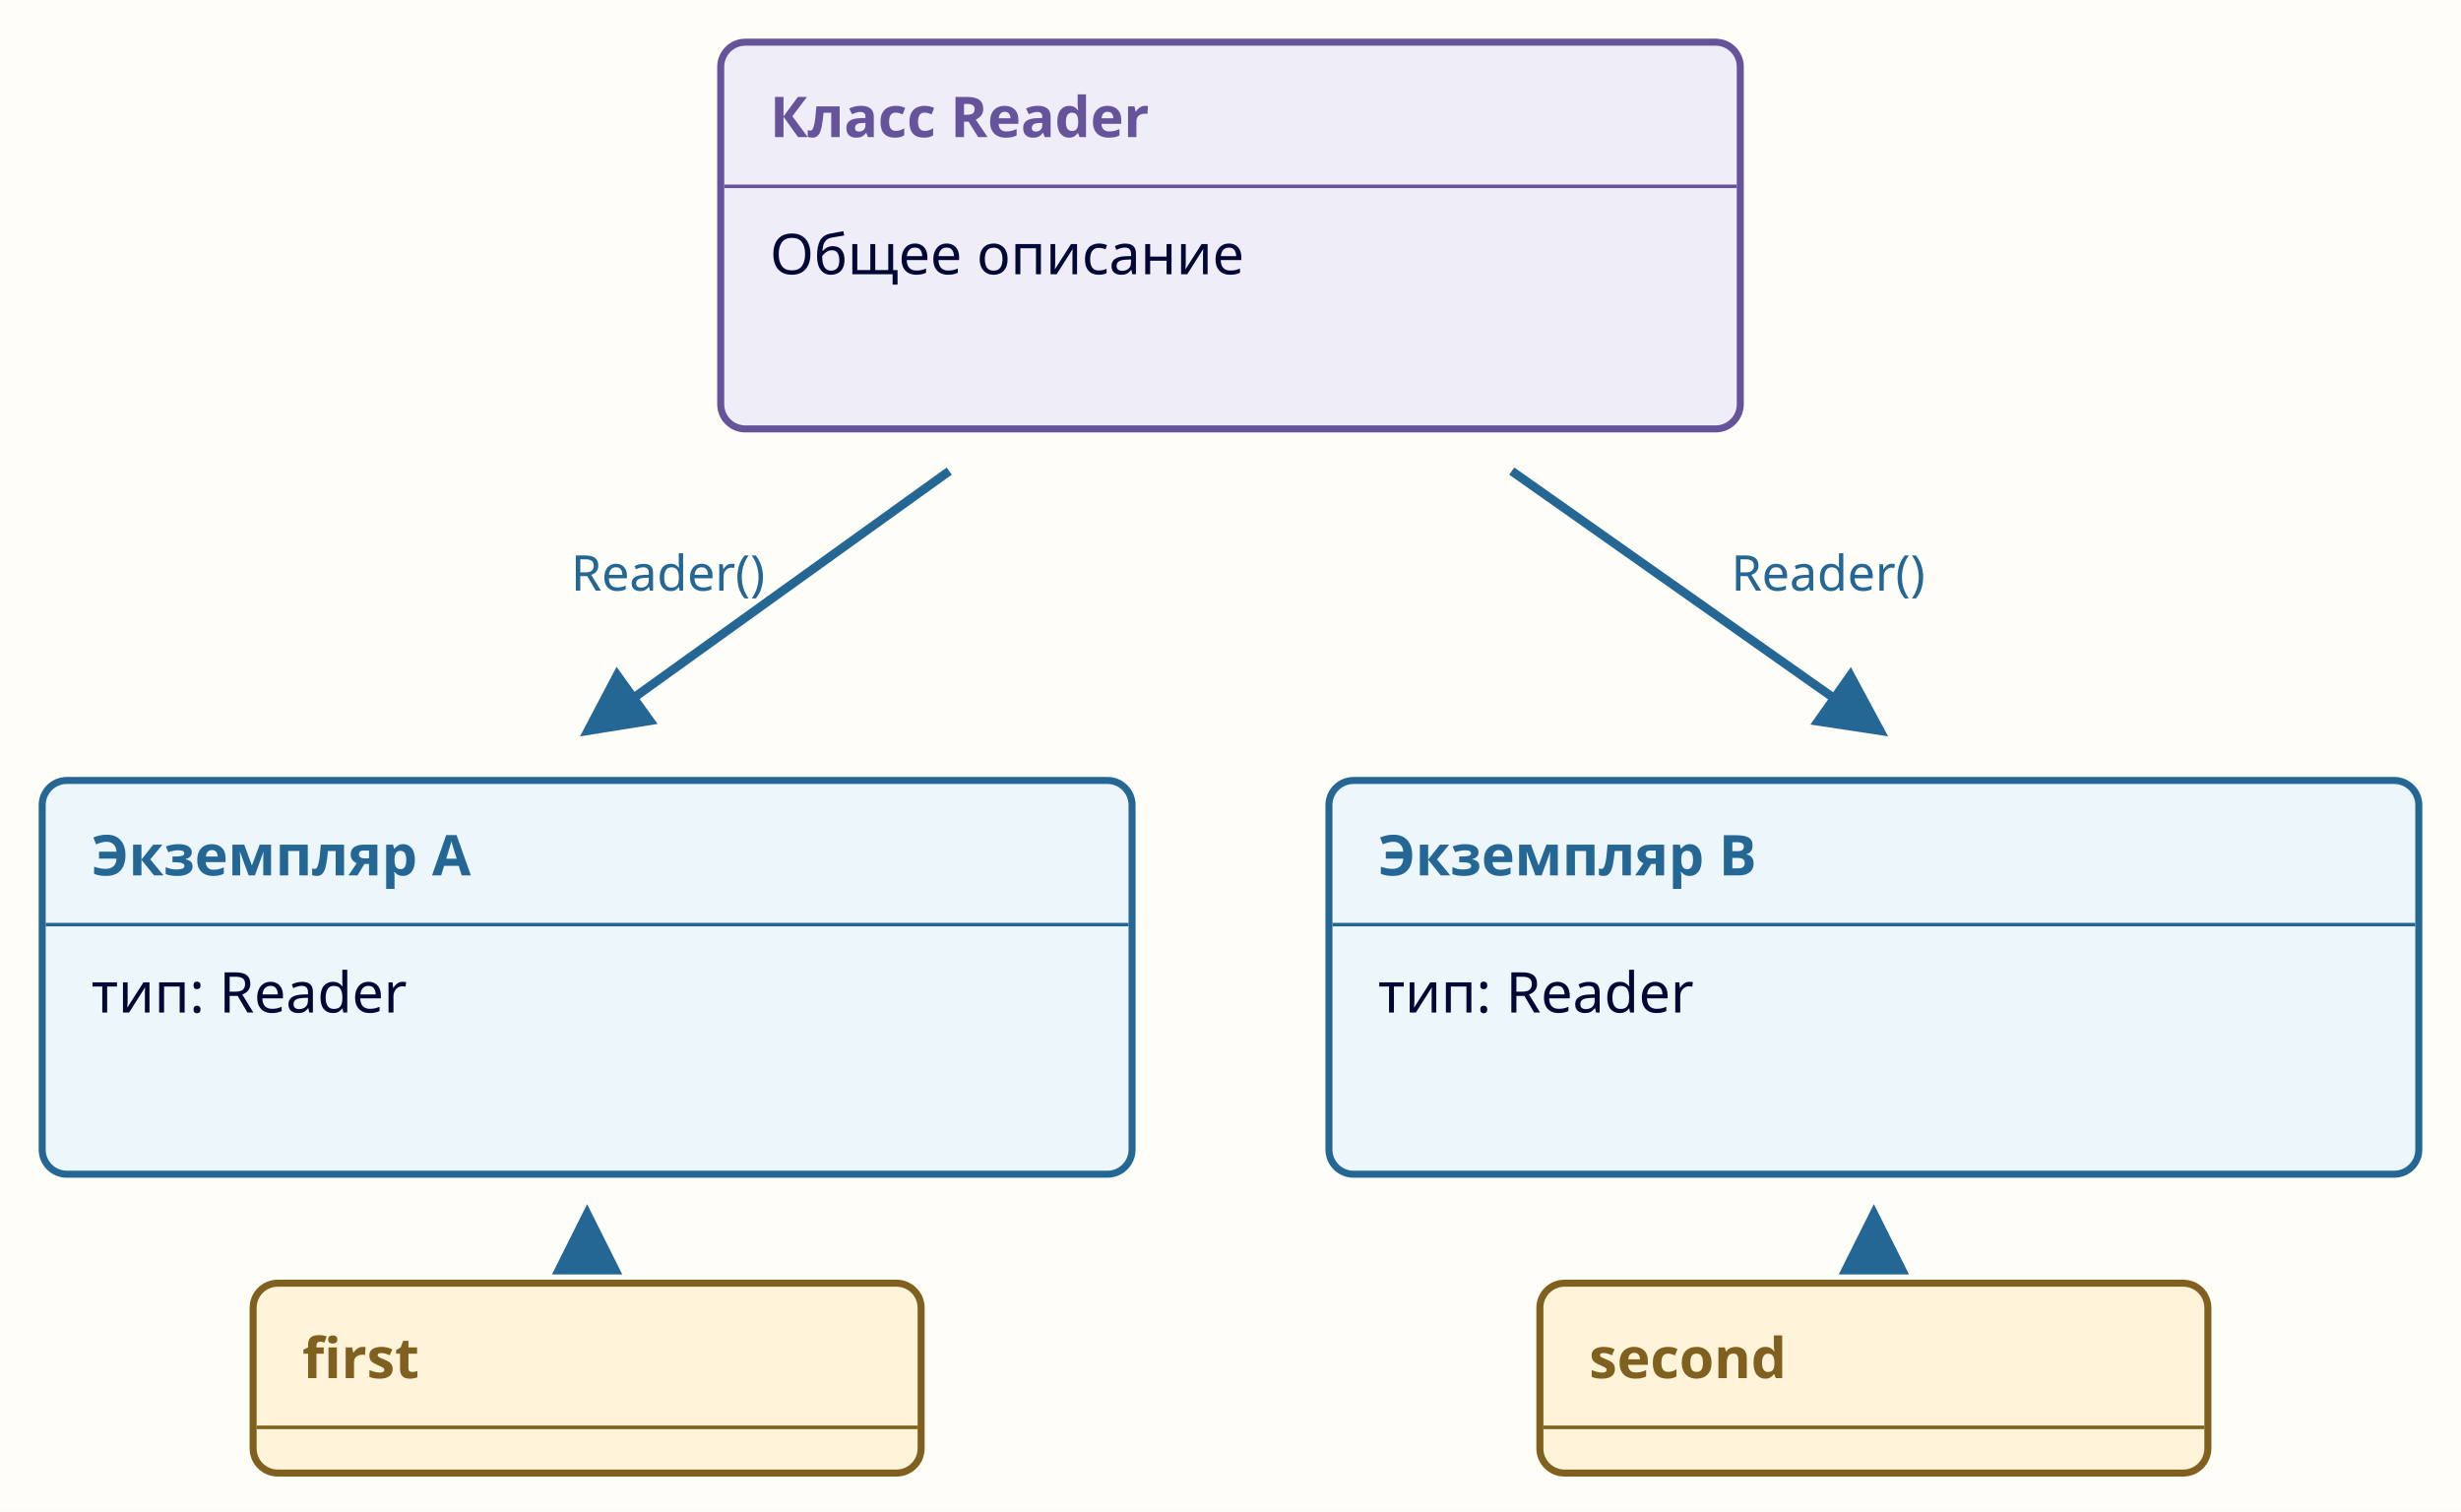
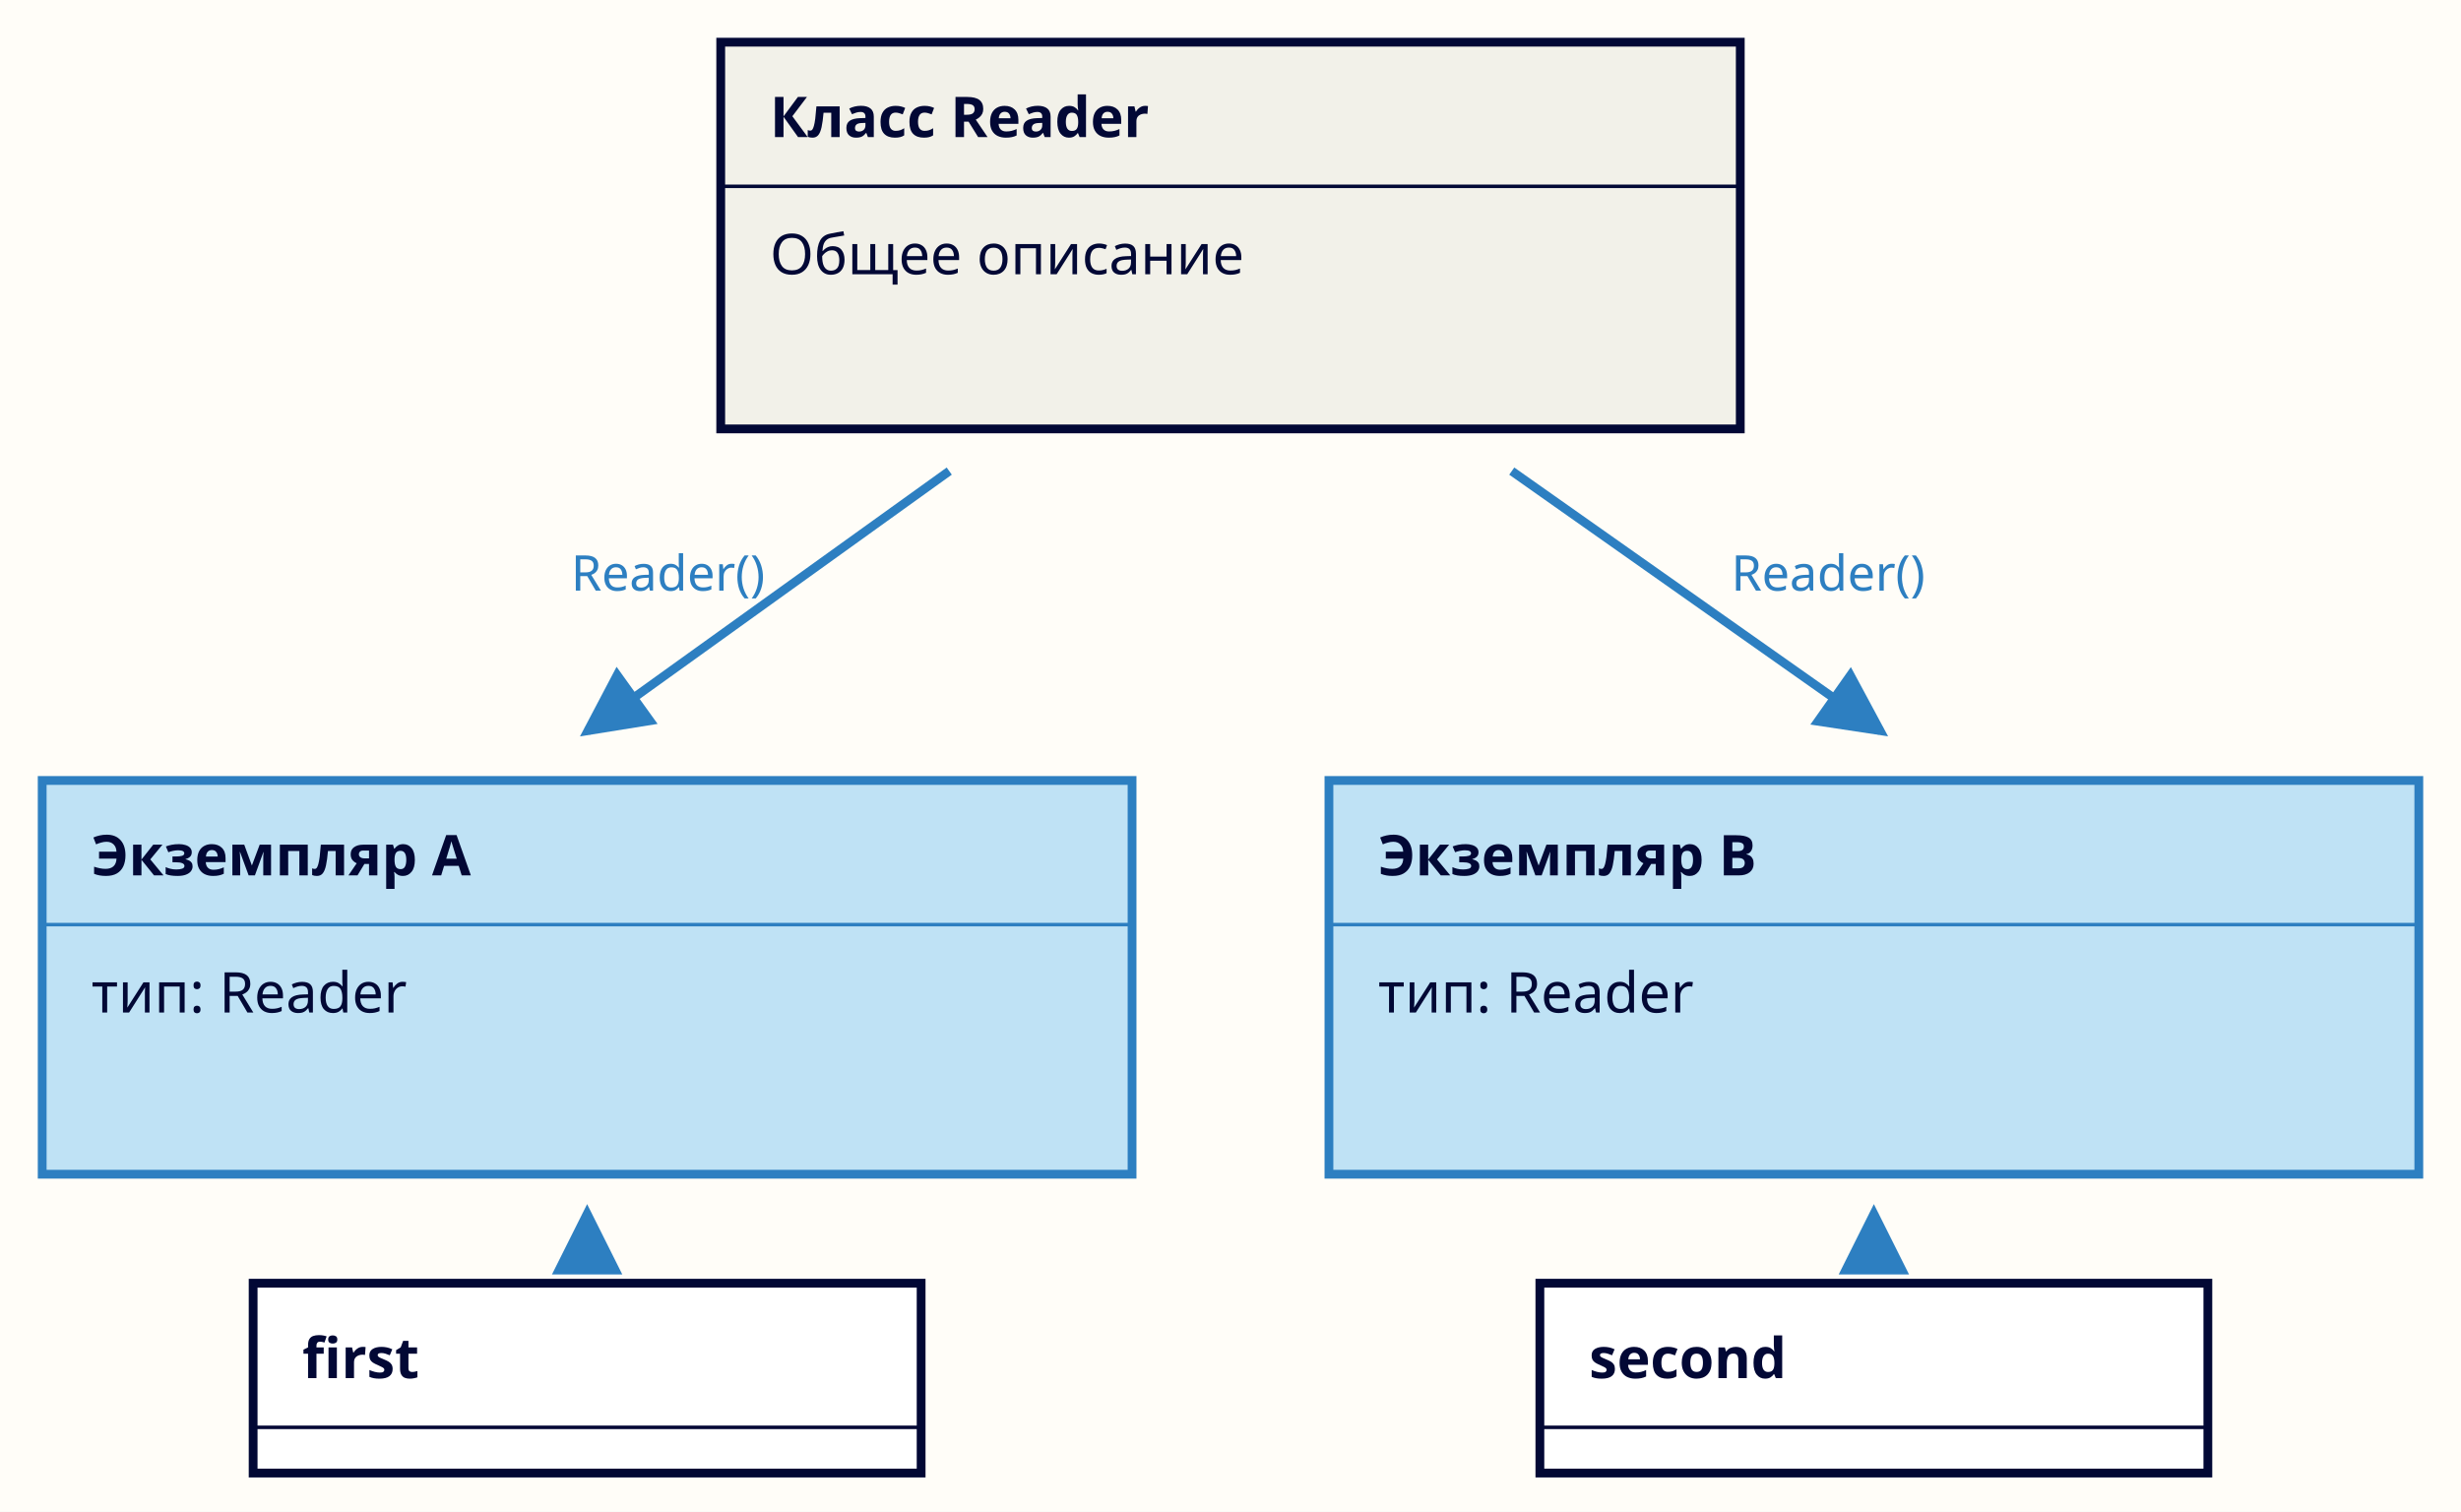
<svg xmlns="http://www.w3.org/2000/svg" width="700" height="430" viewBox="0 0 700 430" role="img" aria-labelledby="title desc">
  <defs>
    <marker id="arrow" markerWidth="8" markerHeight="8" refX="7" refY="4" orient="auto">
-       <path d="M0 0 L8 4 L0 8Z" fill="#246795" />
+       <path d="M0 0 L8 4 L0 8Z" fill="#2D7FC1" />
    </marker>
  </defs>
  <rect width="700" height="430" fill="#fffdf8" />
  <g font-family="system-ui, sans-serif" font-size="16" fill="#020835">
-     <rect x="205" y="12" width="290" height="110" rx="7" fill="#eeedf8" stroke="#65539b" stroke-width="2" />
-     <path d="M206 53 H494" stroke="#65539b" />
-     <text x="219" y="39" font-weight="700" fill="#65539b">Класс Reader</text>
+     <rect x="205" y="12" width="290" height="110" rx="0" fill="#F2F1E9" stroke="#020835" stroke-width="2.5" />
+     <path d="M206 53 H494" stroke="#020835" />
+     <text x="219" y="39" font-weight="700" fill="#020835">Класс Reader</text>
    <text x="219" y="78">Общее описание</text>
-     <path d="M270 134 L167 208" fill="none" stroke="#246795" stroke-width="2.5" marker-end="url(#arrow)" />
-     <text x="190" y="168" text-anchor="middle" font-size="14" fill="#246795">Reader()</text>
-     <path d="M430 134 L535 208" fill="none" stroke="#246795" stroke-width="2.5" marker-end="url(#arrow)" />
-     <text x="520" y="168" text-anchor="middle" font-size="14" fill="#246795">Reader()</text>
-     <rect x="12" y="222" width="310" height="112" rx="7" fill="#edf6fb" stroke="#246795" stroke-width="2" />
-     <path d="M13 263 H321" stroke="#246795" />
-     <text x="26" y="249" font-weight="700" fill="#246795">Экземпляр A</text>
+     <path d="M270 134 L167 208" fill="none" stroke="#2D7FC1" stroke-width="2.5" marker-end="url(#arrow)" />
+     <text x="190" y="168" text-anchor="middle" font-size="14" fill="#2D7FC1">Reader()</text>
+     <path d="M430 134 L535 208" fill="none" stroke="#2D7FC1" stroke-width="2.5" marker-end="url(#arrow)" />
+     <text x="520" y="168" text-anchor="middle" font-size="14" fill="#2D7FC1">Reader()</text>
+     <rect x="12" y="222" width="310" height="112" rx="0" fill="#BFE2F5" stroke="#2D7FC1" stroke-width="2.5" />
+     <path d="M13 263 H321" stroke="#2D7FC1" />
+     <text x="26" y="249" font-weight="700" fill="#020835">Экземпляр A</text>
    <text x="26" y="288">тип: Reader</text>
-     <rect x="378" y="222" width="310" height="112" rx="7" fill="#edf6fb" stroke="#246795" stroke-width="2" />
-     <path d="M379 263 H687" stroke="#246795" />
-     <text x="392" y="249" font-weight="700" fill="#246795">Экземпляр B</text>
+     <rect x="378" y="222" width="310" height="112" rx="0" fill="#BFE2F5" stroke="#2D7FC1" stroke-width="2.5" />
+     <path d="M379 263 H687" stroke="#2D7FC1" />
+     <text x="392" y="249" font-weight="700" fill="#020835">Экземпляр B</text>
    <text x="392" y="288">тип: Reader</text>
-     <rect x="72" y="365" width="190" height="54" rx="7" fill="#fff3da" stroke="#80601f" stroke-width="2" />
-     <path d="M73 406 H261" stroke="#80601f" />
-     <text x="86" y="392" font-weight="700" fill="#80601f">first</text>
-     <path d="M167 357 L167 345" fill="none" stroke="#246795" stroke-width="2.5" marker-end="url(#arrow)" />
-     <rect x="438" y="365" width="190" height="54" rx="7" fill="#fff3da" stroke="#80601f" stroke-width="2" />
-     <path d="M439 406 H627" stroke="#80601f" />
-     <text x="452" y="392" font-weight="700" fill="#80601f">second</text>
-     <path d="M533 357 L533 345" fill="none" stroke="#246795" stroke-width="2.5" marker-end="url(#arrow)" />
+     <rect x="72" y="365" width="190" height="54" rx="0" fill="#FFFFFF" stroke="#020835" stroke-width="2.5" />
+     <path d="M73 406 H261" stroke="#020835" />
+     <text x="86" y="392" font-weight="700" fill="#020835">first</text>
+     <path d="M167 357 L167 345" fill="none" stroke="#2D7FC1" stroke-width="2.5" marker-end="url(#arrow)" />
+     <rect x="438" y="365" width="190" height="54" rx="0" fill="#FFFFFF" stroke="#020835" stroke-width="2.5" />
+     <path d="M439 406 H627" stroke="#020835" />
+     <text x="452" y="392" font-weight="700" fill="#020835">second</text>
+     <path d="M533 357 L533 345" fill="none" stroke="#2D7FC1" stroke-width="2.5" marker-end="url(#arrow)" />
  </g>
</svg>
